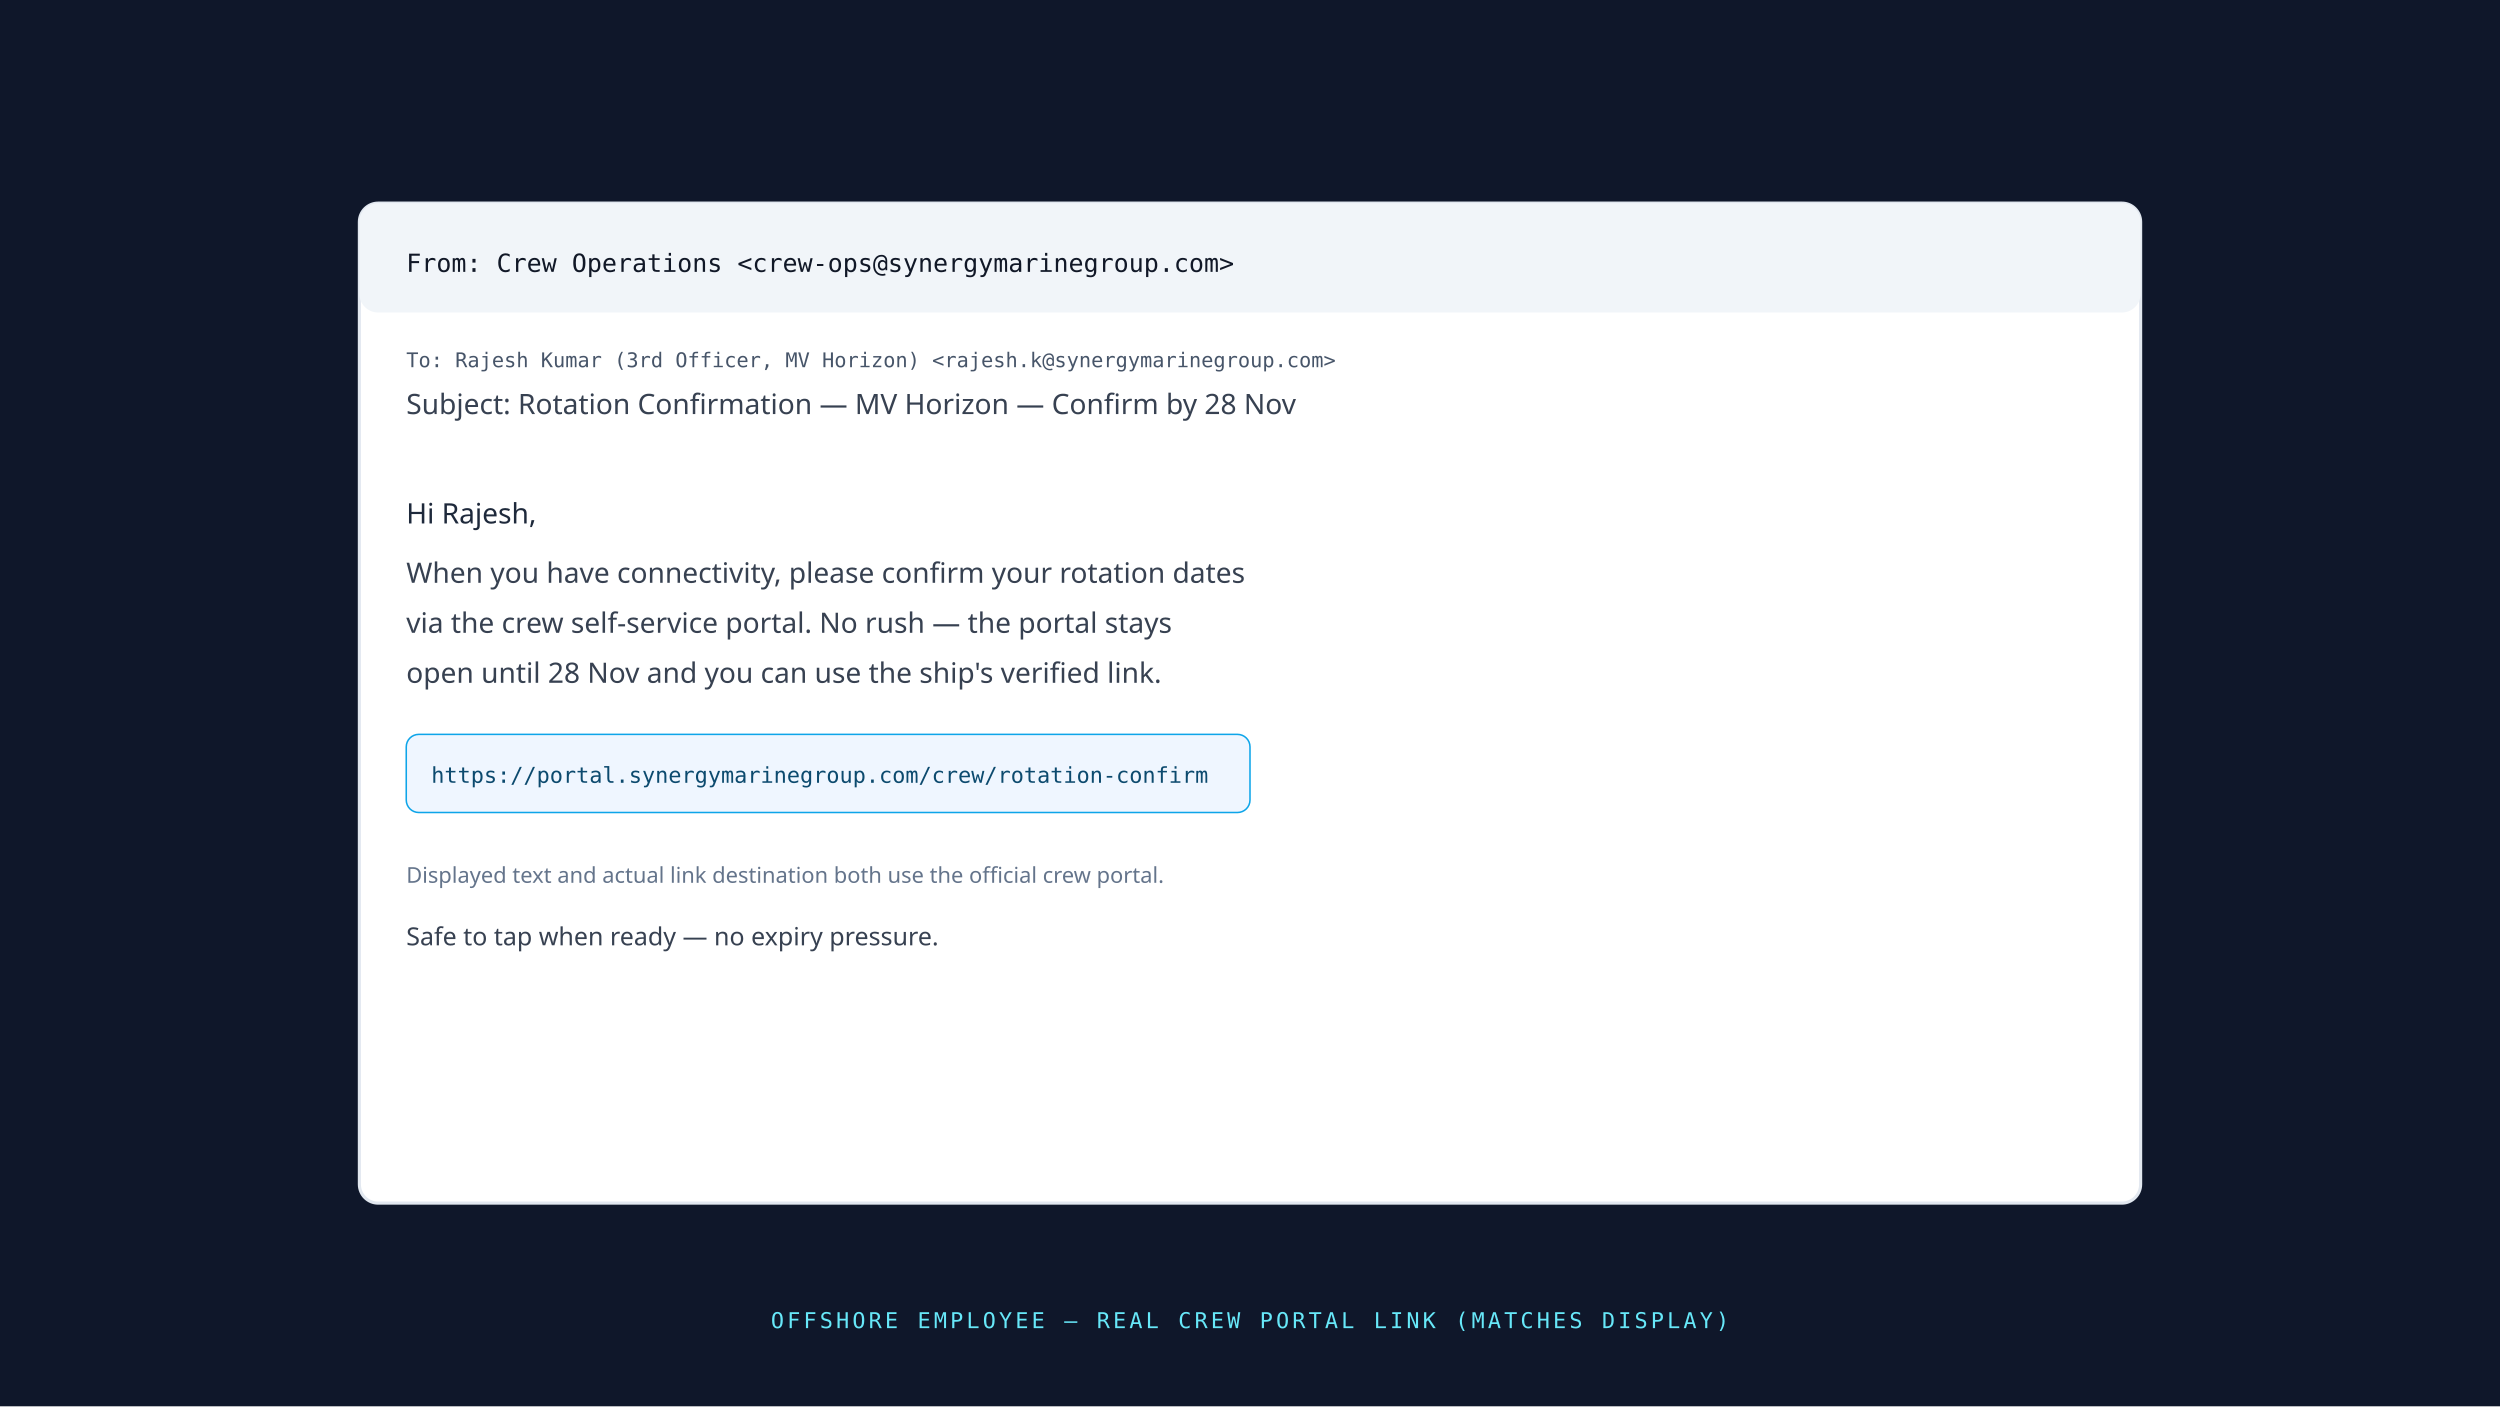
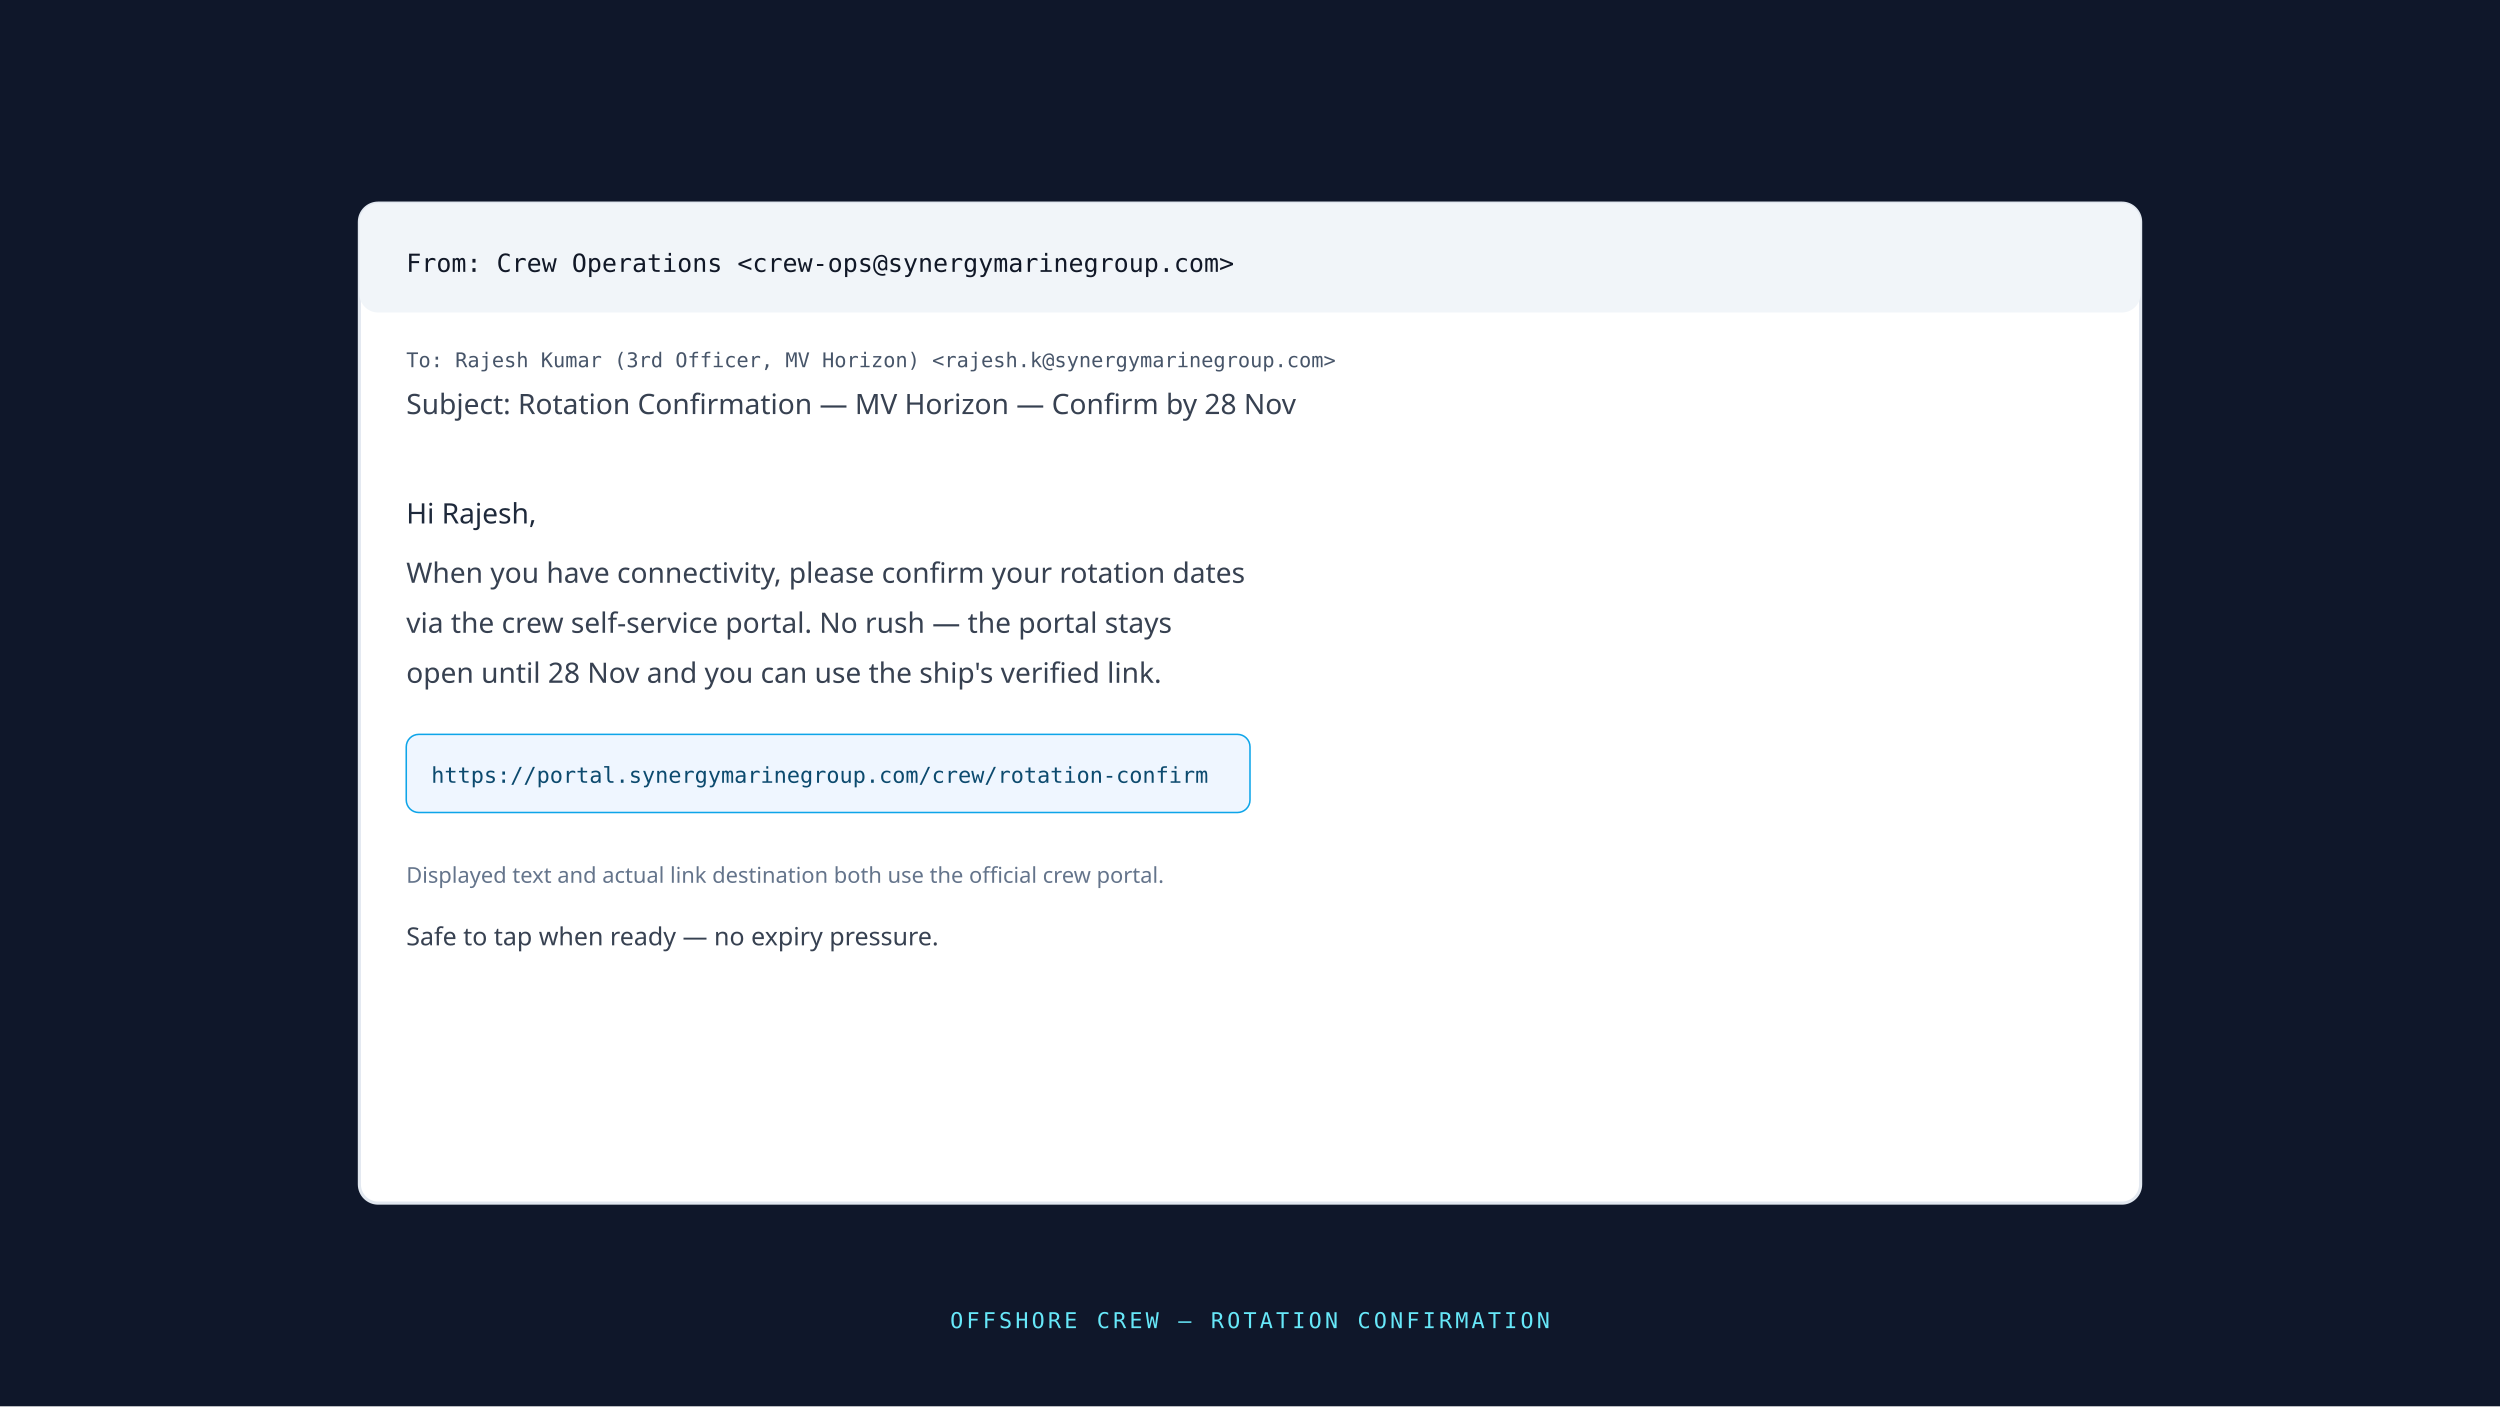
<svg xmlns="http://www.w3.org/2000/svg" viewBox="0 0 1600 900">
  <rect width="1600" height="900" fill="#0f172a" />
  <rect x="230" y="130" width="1140" height="640" rx="12" fill="#fff" stroke="#e2e8f0" stroke-width="2" />
  <rect x="230" y="130" width="1140" height="70" rx="12" fill="#f1f5f9" />
  <text x="260" y="174" font-family="Space Mono, monospace" font-size="16" fill="#111827">From: Crew Operations &lt;crew-ops@synergymarinegroup.com&gt;</text>
  <text x="260" y="235" font-family="Space Mono, monospace" font-size="13" fill="#475569">To: Rajesh Kumar (3rd Officer, MV Horizon) &lt;rajesh.k@synergymarinegroup.com&gt;</text>
  <text x="260" y="265" font-family="Barlow, sans-serif" font-size="18" fill="#374151">Subject: Rotation Confirmation — MV Horizon — Confirm by 28 Nov</text>
  <text x="260" y="335" font-family="Barlow, sans-serif" font-size="18" fill="#1e293b">Hi Rajesh,</text>
  <text x="260" y="373" font-family="Barlow, sans-serif" font-size="18" fill="#374151">When you have connectivity, please confirm your rotation dates</text>
  <text x="260" y="405" font-family="Barlow, sans-serif" font-size="18" fill="#374151">via the crew self-service portal. No rush — the portal stays</text>
  <text x="260" y="437" font-family="Barlow, sans-serif" font-size="18" fill="#374151">open until 28 Nov and you can use the ship's verified link.</text>
  <g transform="translate(260,470)">
    <rect x="0" y="0" width="540" height="50" rx="8" fill="#eff6ff" stroke="#0ea5e9" />
    <text x="16" y="31" font-family="Space Mono, monospace" font-size="14" fill="#0c4a6e">https://portal.synergymarinegroup.com/crew/rotation-confirm</text>
  </g>
  <text x="260" y="565" font-family="Barlow, sans-serif" font-size="14" fill="#64748b">Displayed text and actual link destination both use the official crew portal.</text>
  <text x="260" y="605" font-family="Barlow, sans-serif" font-size="16" fill="#374151">Safe to tap when ready — no expiry pressure.</text>
-   <text x="800" y="850" font-family="Space Mono, monospace" font-size="14" fill="#67e8f9" text-anchor="middle" letter-spacing="2">OFFSHORE EMPLOYEE — REAL CREW PORTAL LINK (MATCHES DISPLAY)</text>
+   <text x="800" y="850" font-family="Space Mono, monospace" font-size="14" fill="#67e8f9" text-anchor="middle" letter-spacing="2">OFFSHORE CREW — ROTATION CONFIRMATION</text>
</svg>
